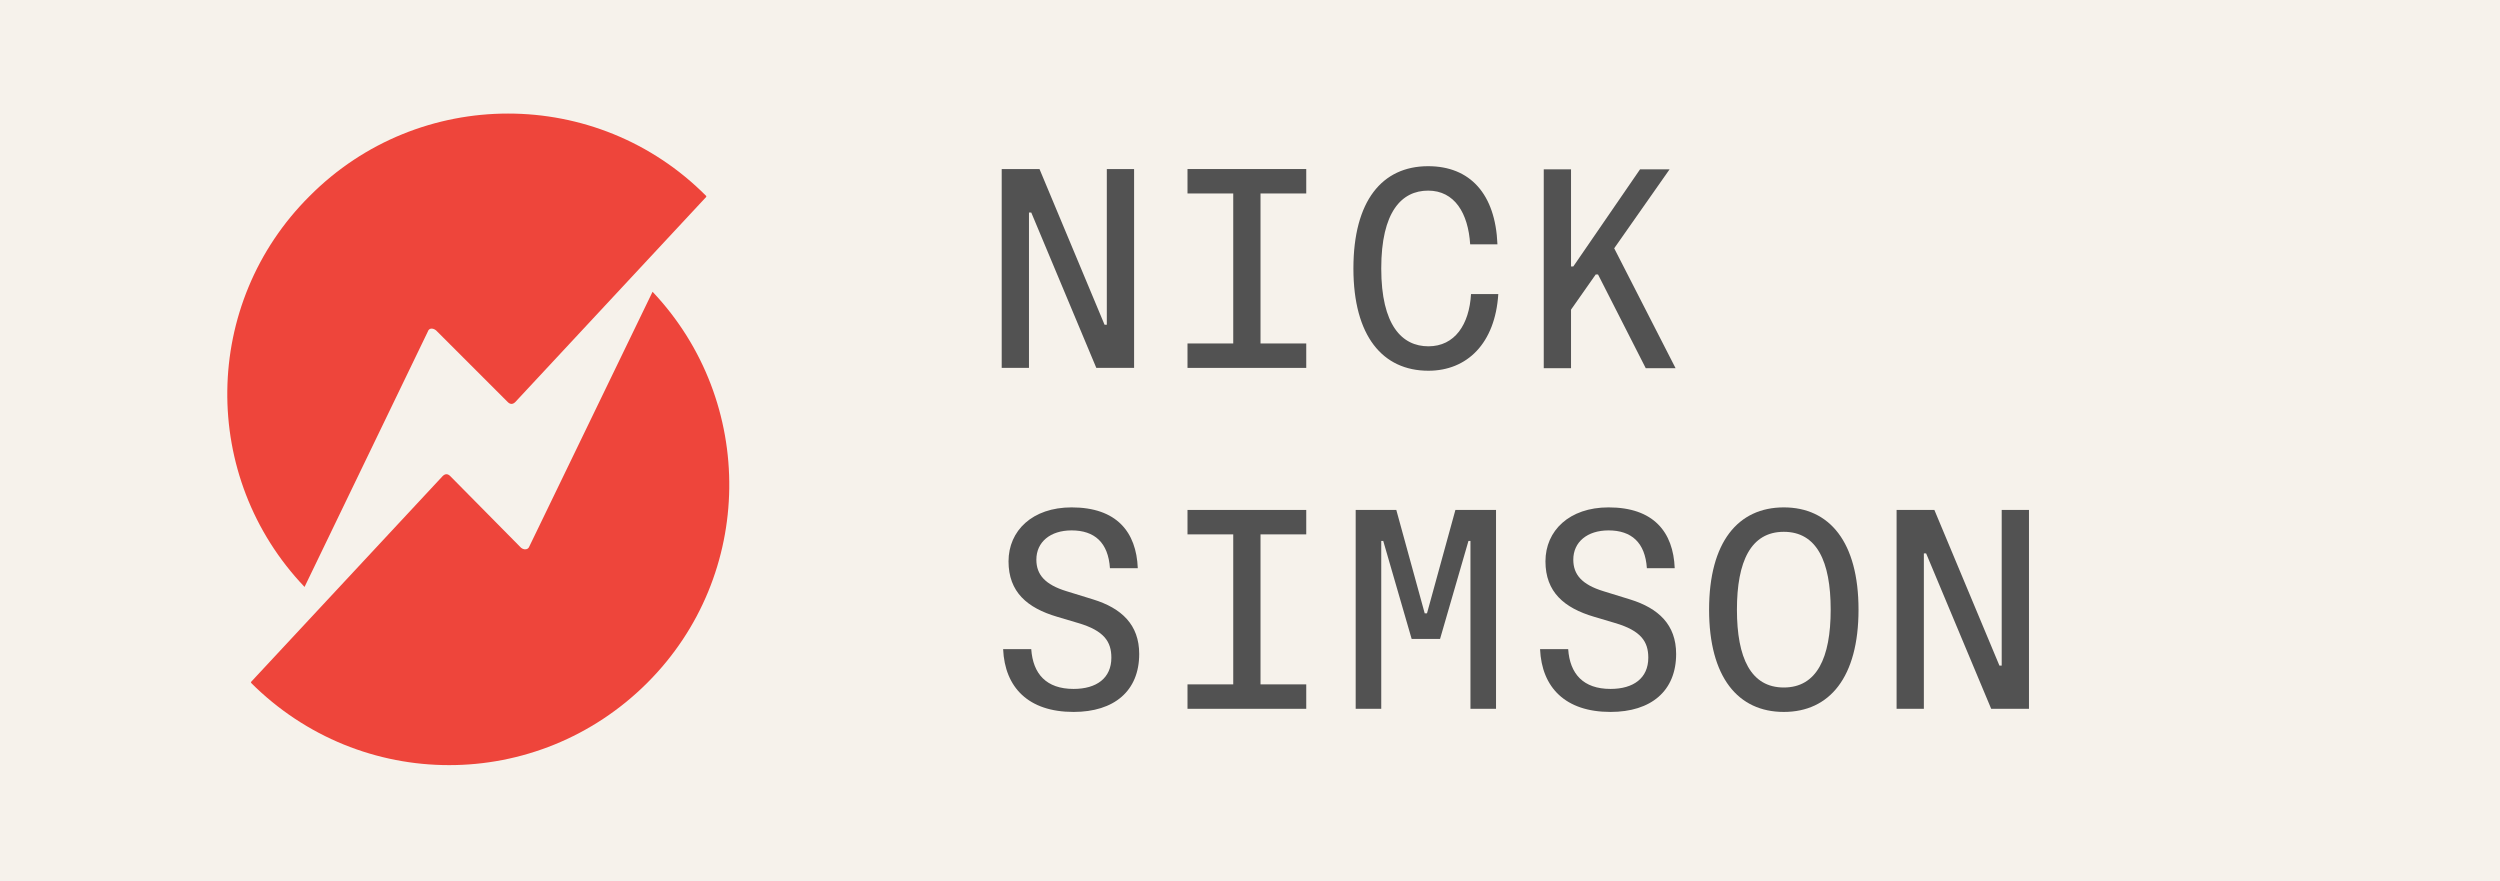
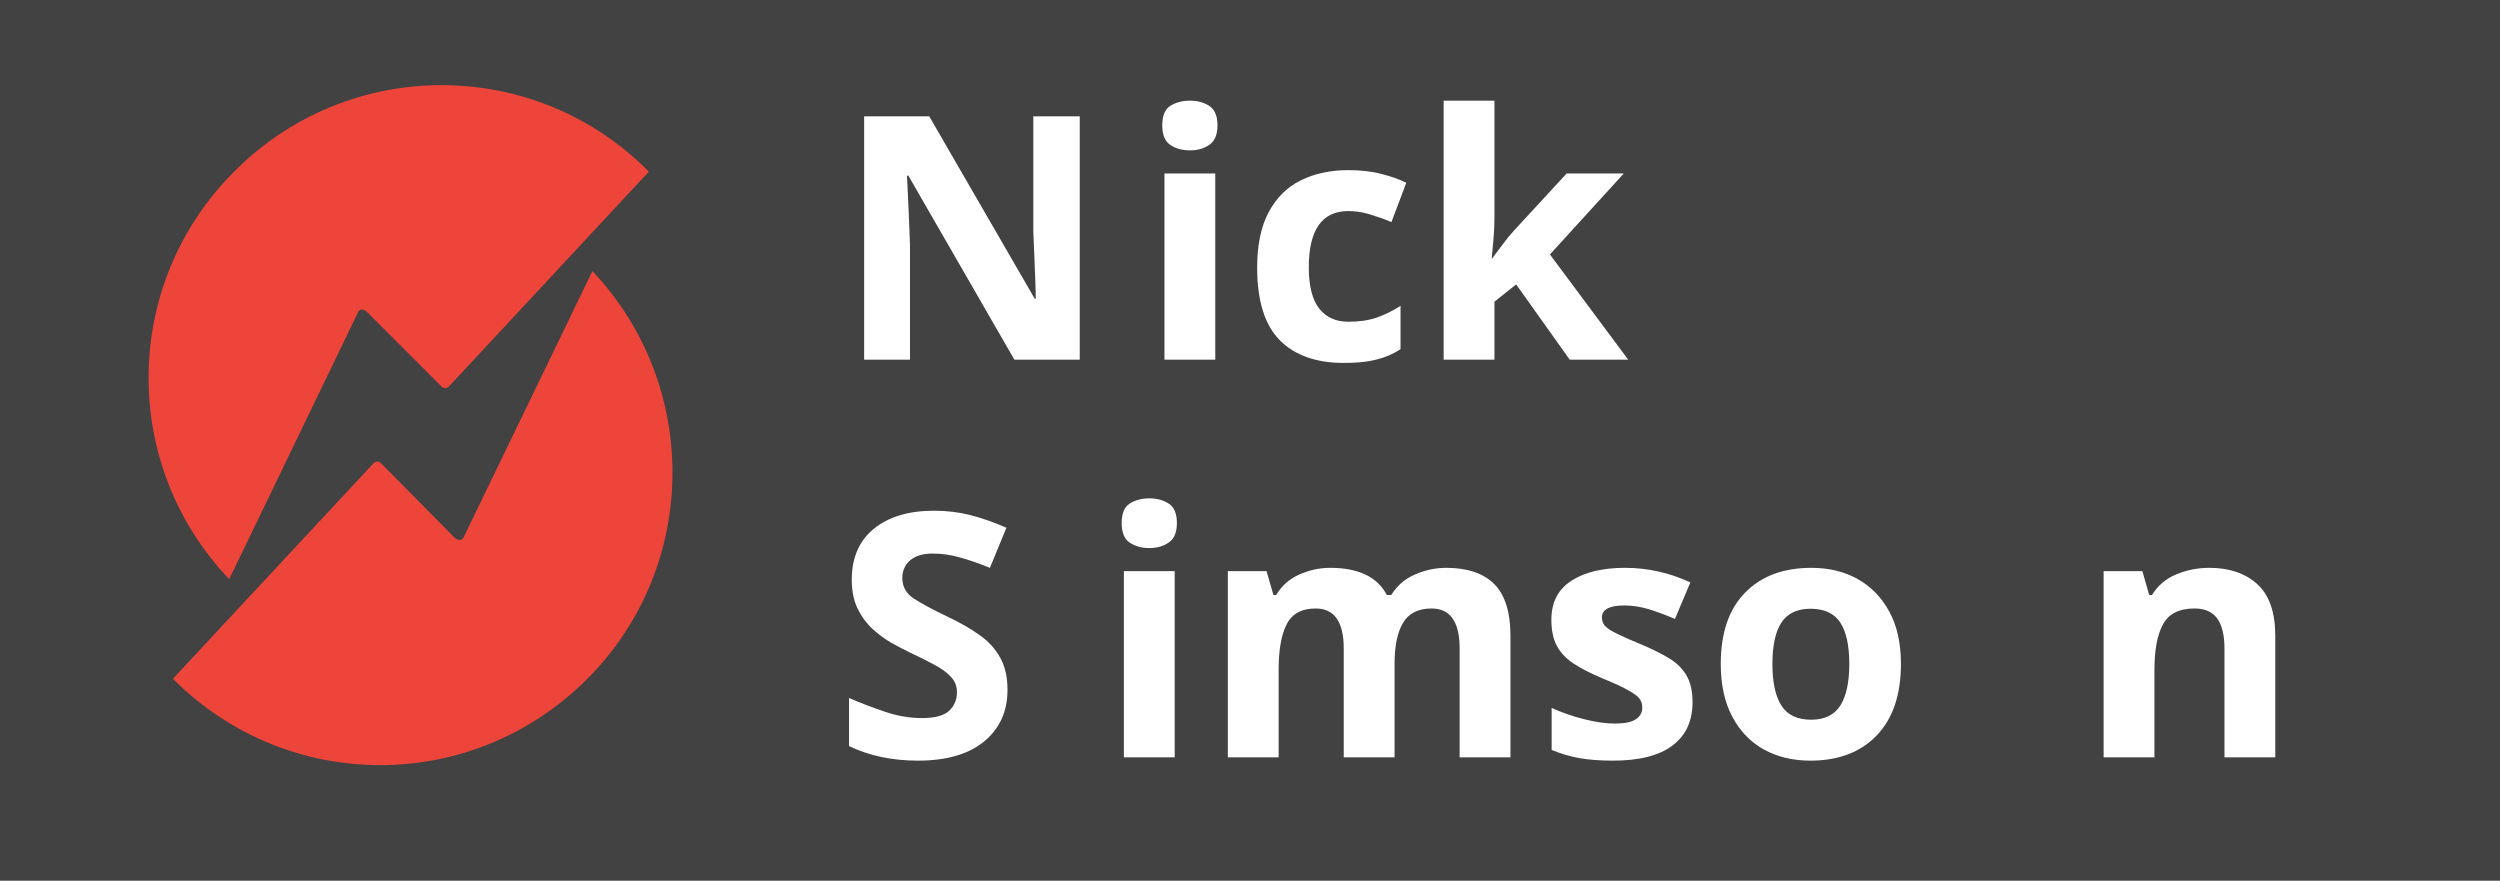
- <svg xmlns="http://www.w3.org/2000/svg" id="Layer_1" width="88" height="31" viewBox="0 0 88 31">
-   <defs>
-     <style>.cls-1{fill:#ee453b;}.cls-2{fill:#525252;}.cls-3{fill:#f6f2eb;}</style>
-   </defs>
-   <rect class="cls-3" width="88" height="31" />
+ <svg xmlns="http://www.w3.org/2000/svg" width="100%" height="100%" viewBox="0 0 88 31" version="1.1" xml:space="preserve" style="fill-rule:evenodd;clip-rule:evenodd;stroke-linejoin:round;stroke-miterlimit:2;">
+   <rect x="0" y="0" width="88" height="31" style="fill:#424242;" />
  <g id="Layer_1-2">
-     <g id="Layer_1-2">
-       <path class="cls-1" d="M24.86,6.9c-3.84-3.87-10.11-3.87-13.96,0-3.8,3.78-3.87,9.89-.18,13.76l4.34-8.99c.04-.13.18-.13.29-.04l2.52,2.52c.09.09.18.09.27,0l6.72-7.22v-.02Z" />
-       <path class="cls-1" d="M8.83,24.03c3.87,3.87,10.09,3.87,13.96,0,3.78-3.78,3.84-9.89.18-13.76l-4.34,8.97c-.04.11-.18.13-.29.04l-2.49-2.52c-.09-.09-.18-.09-.27,0l-6.74,7.24v.02Z" />
+     <g id="Layer_1-21">
+       <path d="M22.825,6.027c-4.007,-4.039 -10.551,-4.039 -14.569,0c-3.966,3.945 -4.039,10.321 -0.188,14.36l4.529,-9.382c0.042,-0.136 0.188,-0.136 0.303,-0.042l2.63,2.63c0.094,0.094 0.188,0.094 0.282,0l7.013,-7.535l0,-0.031Z" style="fill:#ee453b;fill-rule:nonzero;" />
+       <path d="M6.096,23.903c4.039,4.039 10.53,4.039 14.569,0c3.945,-3.945 4.007,-10.321 0.188,-14.36l-4.529,9.361c-0.042,0.115 -0.188,0.136 -0.303,0.042l-2.599,-2.63c-0.094,-0.094 -0.188,-0.094 -0.282,0l-7.034,7.556l0,0.021l-0.01,0.01Z" style="fill:#ee453b;fill-rule:nonzero;" />
    </g>
  </g>
-   <path class="cls-2" d="M35.26,12.95v-7h1.33l2.29,5.48h.08v-5.48h.96v7h-1.33l-2.29-5.47h-.08v5.47h-.96Z" />
-   <path class="cls-2" d="M41.8,12.09h1.61v-5.28h-1.61v-.86h4.18v.86h-1.61v5.28h1.61v.86h-4.18v-.86Z" />
-   <path class="cls-2" d="M50.28,13.05c-1.61,0-2.64-1.22-2.64-3.6s1.01-3.6,2.63-3.6c1.47,0,2.37.97,2.44,2.75h-.96c-.07-1.1-.55-1.89-1.48-1.89s-1.65.74-1.65,2.74.73,2.74,1.66,2.74,1.44-.77,1.5-1.84h.96c-.11,1.74-1.1,2.7-2.46,2.7Z" />
-   <path class="cls-2" d="M54.34,5.96h.96v3.42h.08l2.35-3.42h1.04l-1.95,2.78,2.16,4.22h-1.05l-1.68-3.3h-.08l-.87,1.24v2.06h-.96v-7Z" />
-   <path class="cls-2" d="M35.31,22.85h.99c.06.87.53,1.4,1.49,1.4.81,0,1.33-.38,1.33-1.1,0-.56-.25-.95-1.17-1.22l-.74-.22c-1.05-.31-1.71-.87-1.71-1.95s.84-1.9,2.22-1.9c1.59,0,2.28.87,2.33,2.14h-.98c-.06-.9-.54-1.33-1.35-1.33-.75,0-1.24.41-1.24,1.03,0,.53.31.88,1.06,1.11l.94.29c1,.31,1.62.89,1.62,1.92,0,1.3-.88,2.04-2.31,2.04-1.59,0-2.42-.86-2.48-2.21Z" />
-   <path class="cls-2" d="M41.8,24.09h1.61v-5.28h-1.61v-.86h4.18v.86h-1.61v5.28h1.61v.86h-4.18v-.86Z" />
-   <path class="cls-2" d="M47.72,24.95v-7h1.43l1,3.64h.08l1-3.64h1.43v7h-.9v-5.91h-.07l-1,3.45h-1l-1-3.45h-.07v5.91h-.9Z" />
-   <path class="cls-2" d="M54.21,22.85h.99c.06.87.53,1.4,1.49,1.4.81,0,1.33-.38,1.33-1.1,0-.56-.25-.95-1.17-1.22l-.74-.22c-1.05-.31-1.71-.87-1.71-1.95s.84-1.9,2.22-1.9c1.59,0,2.28.87,2.33,2.14h-.98c-.06-.9-.54-1.33-1.35-1.33-.75,0-1.24.41-1.24,1.03,0,.53.31.88,1.06,1.11l.94.29c1,.31,1.62.89,1.62,1.92,0,1.3-.88,2.04-2.31,2.04-1.59,0-2.42-.86-2.48-2.21Z" />
-   <path class="cls-2" d="M60.16,21.46c0-2.38,1.02-3.6,2.63-3.6s2.63,1.22,2.63,3.6-1.02,3.6-2.63,3.6-2.63-1.22-2.63-3.6ZM64.44,21.46c0-1.7-.49-2.74-1.65-2.74s-1.65,1.04-1.65,2.74.49,2.74,1.65,2.74,1.65-1.04,1.65-2.74Z" />
-   <path class="cls-2" d="M66.76,24.95v-7h1.33l2.29,5.48h.08v-5.48h.96v7h-1.33l-2.29-5.47h-.08v5.47h-.96Z" />
+   <g transform="matrix(0.61873,0,0,0.61873,11.39158,1.522654)">
+     <text x="29px" y="18px" style="font-family:'Dinger-Bold', 'Dinger';font-weight:700;font-size:19.395px;fill:#fff;">N<tspan x="46.319px " y="18px ">i</tspan>ck</text>
+     <g transform="matrix(19.39457,0,0,19.39457,115.0925,40.627)" />
+     <text x="29px" y="40.627px" style="font-family:'Dinger-Bold', 'Dinger';font-weight:700;font-size:19.395px;fill:#fff;">S<tspan x="44.011px " y="40.627px ">i</tspan>mso<tspan x="99.751px " y="40.627px ">n</tspan>
+     </text>
+   </g>
</svg>
